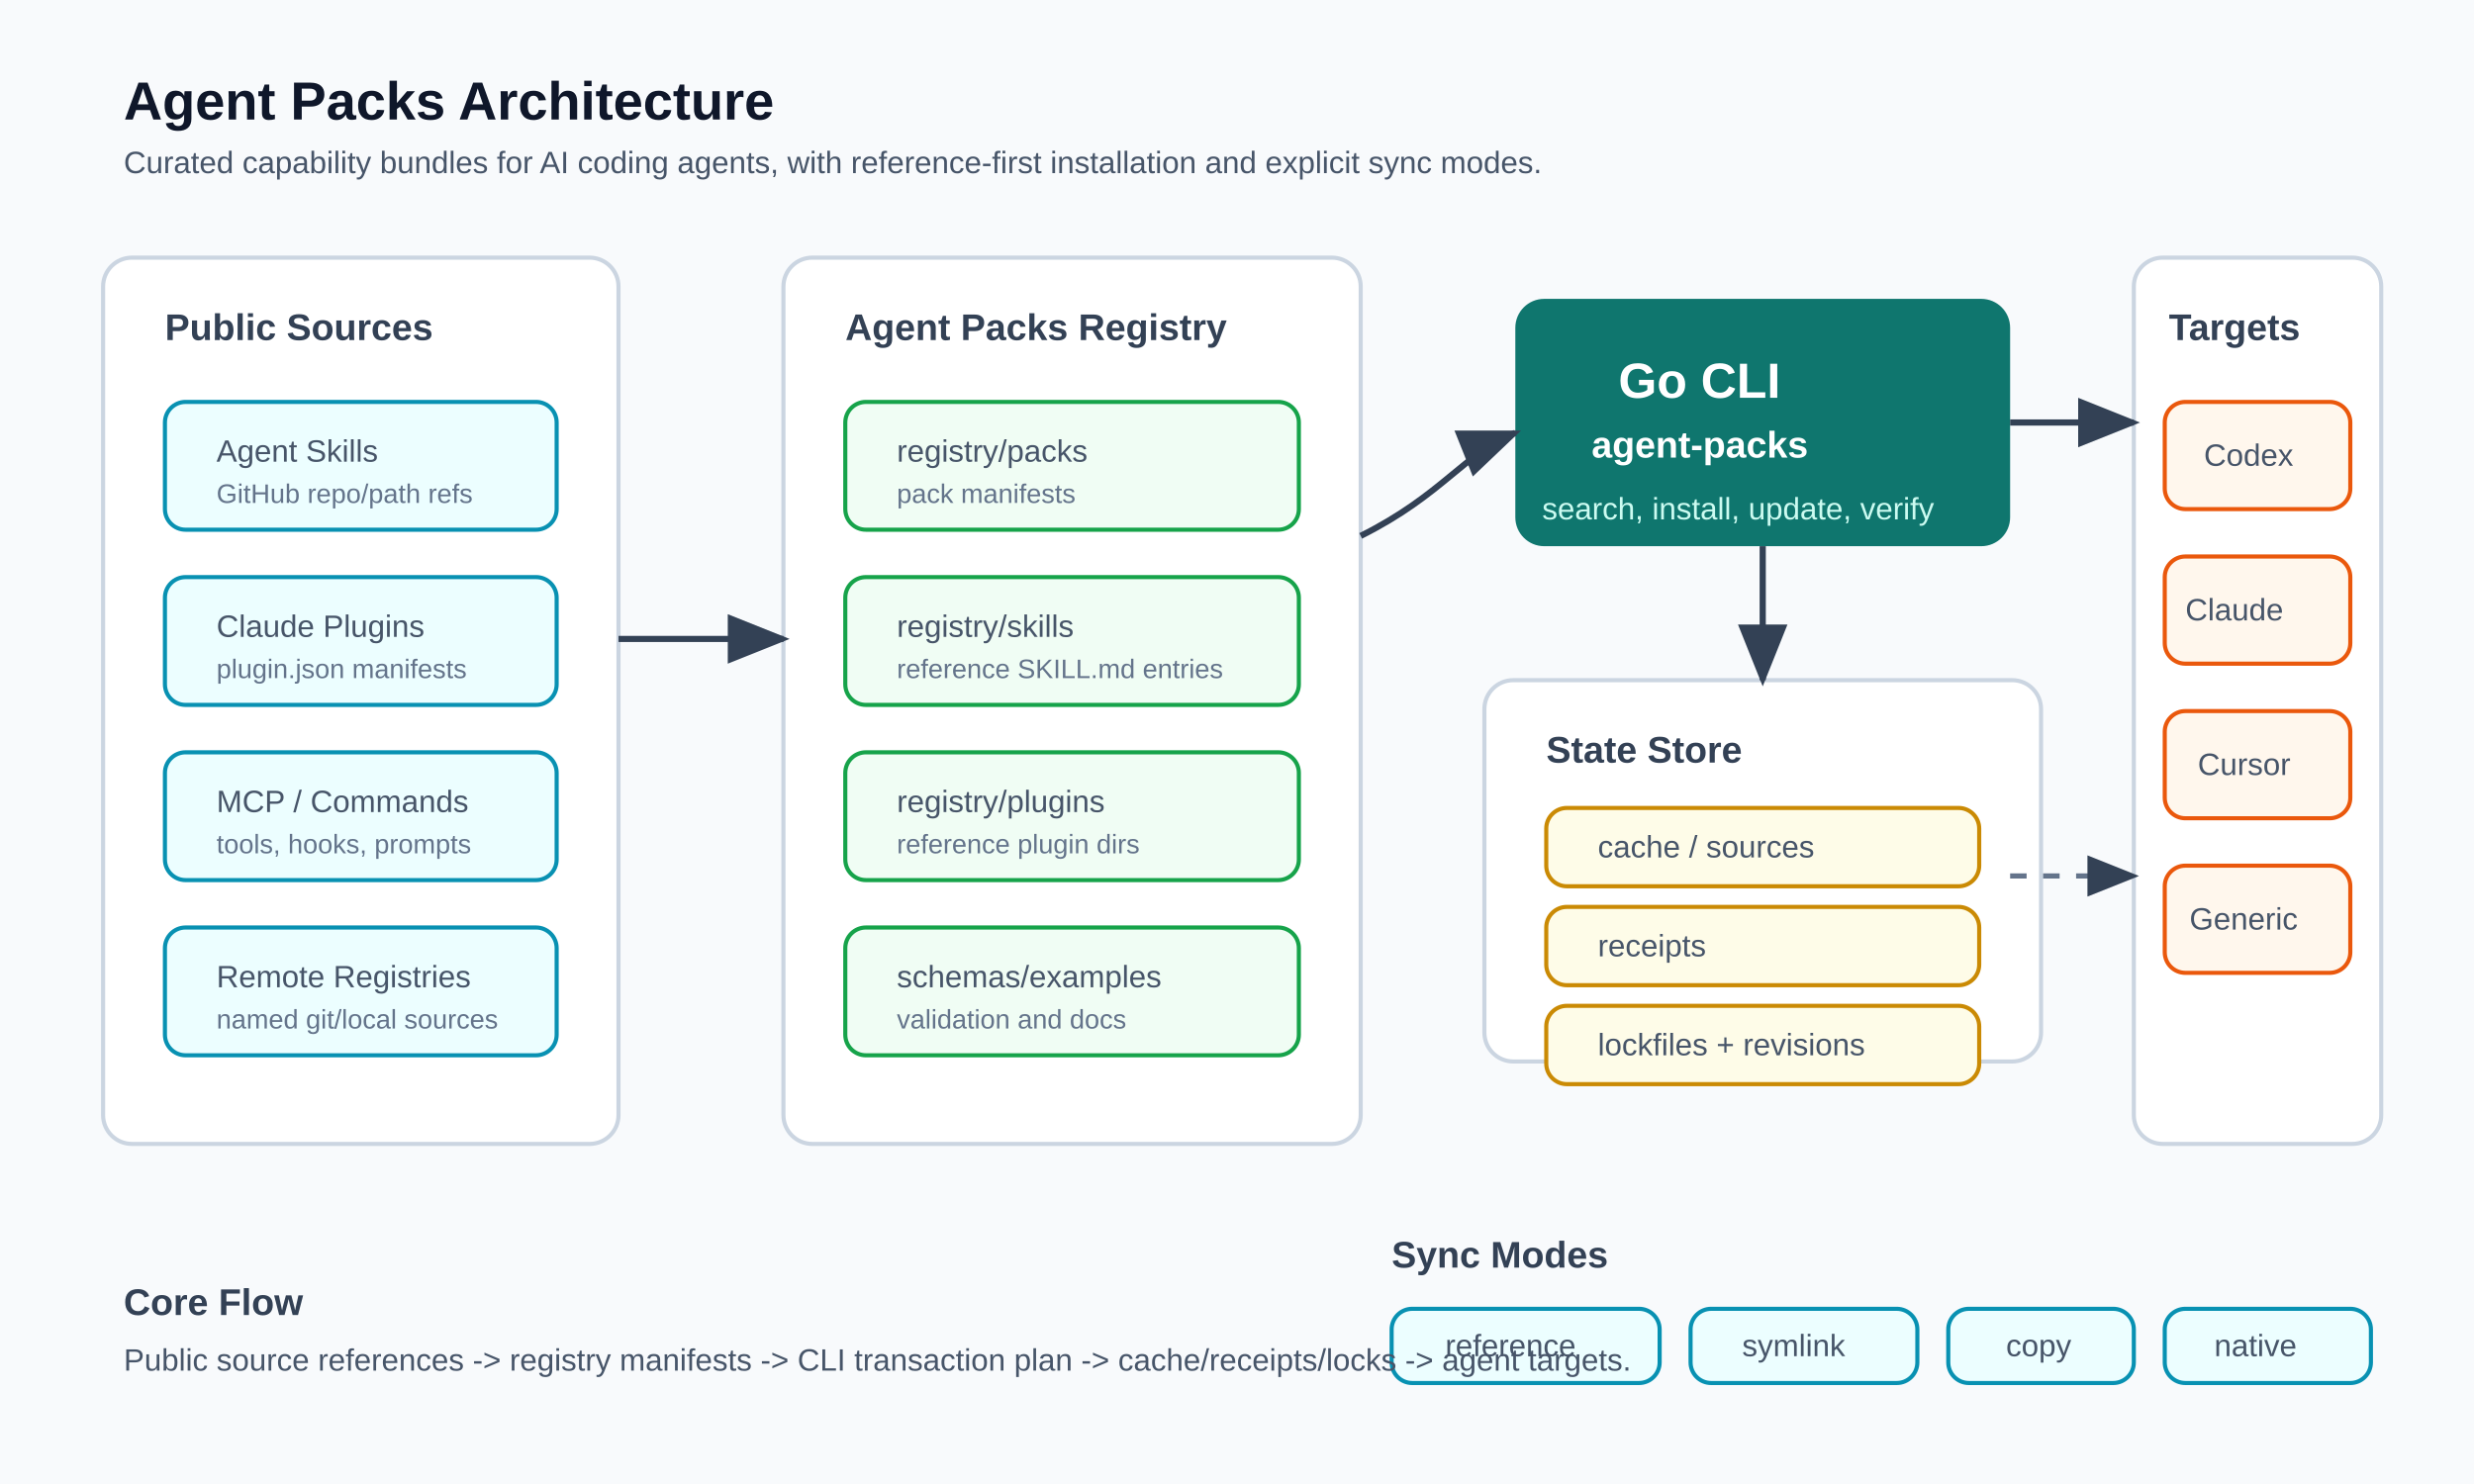
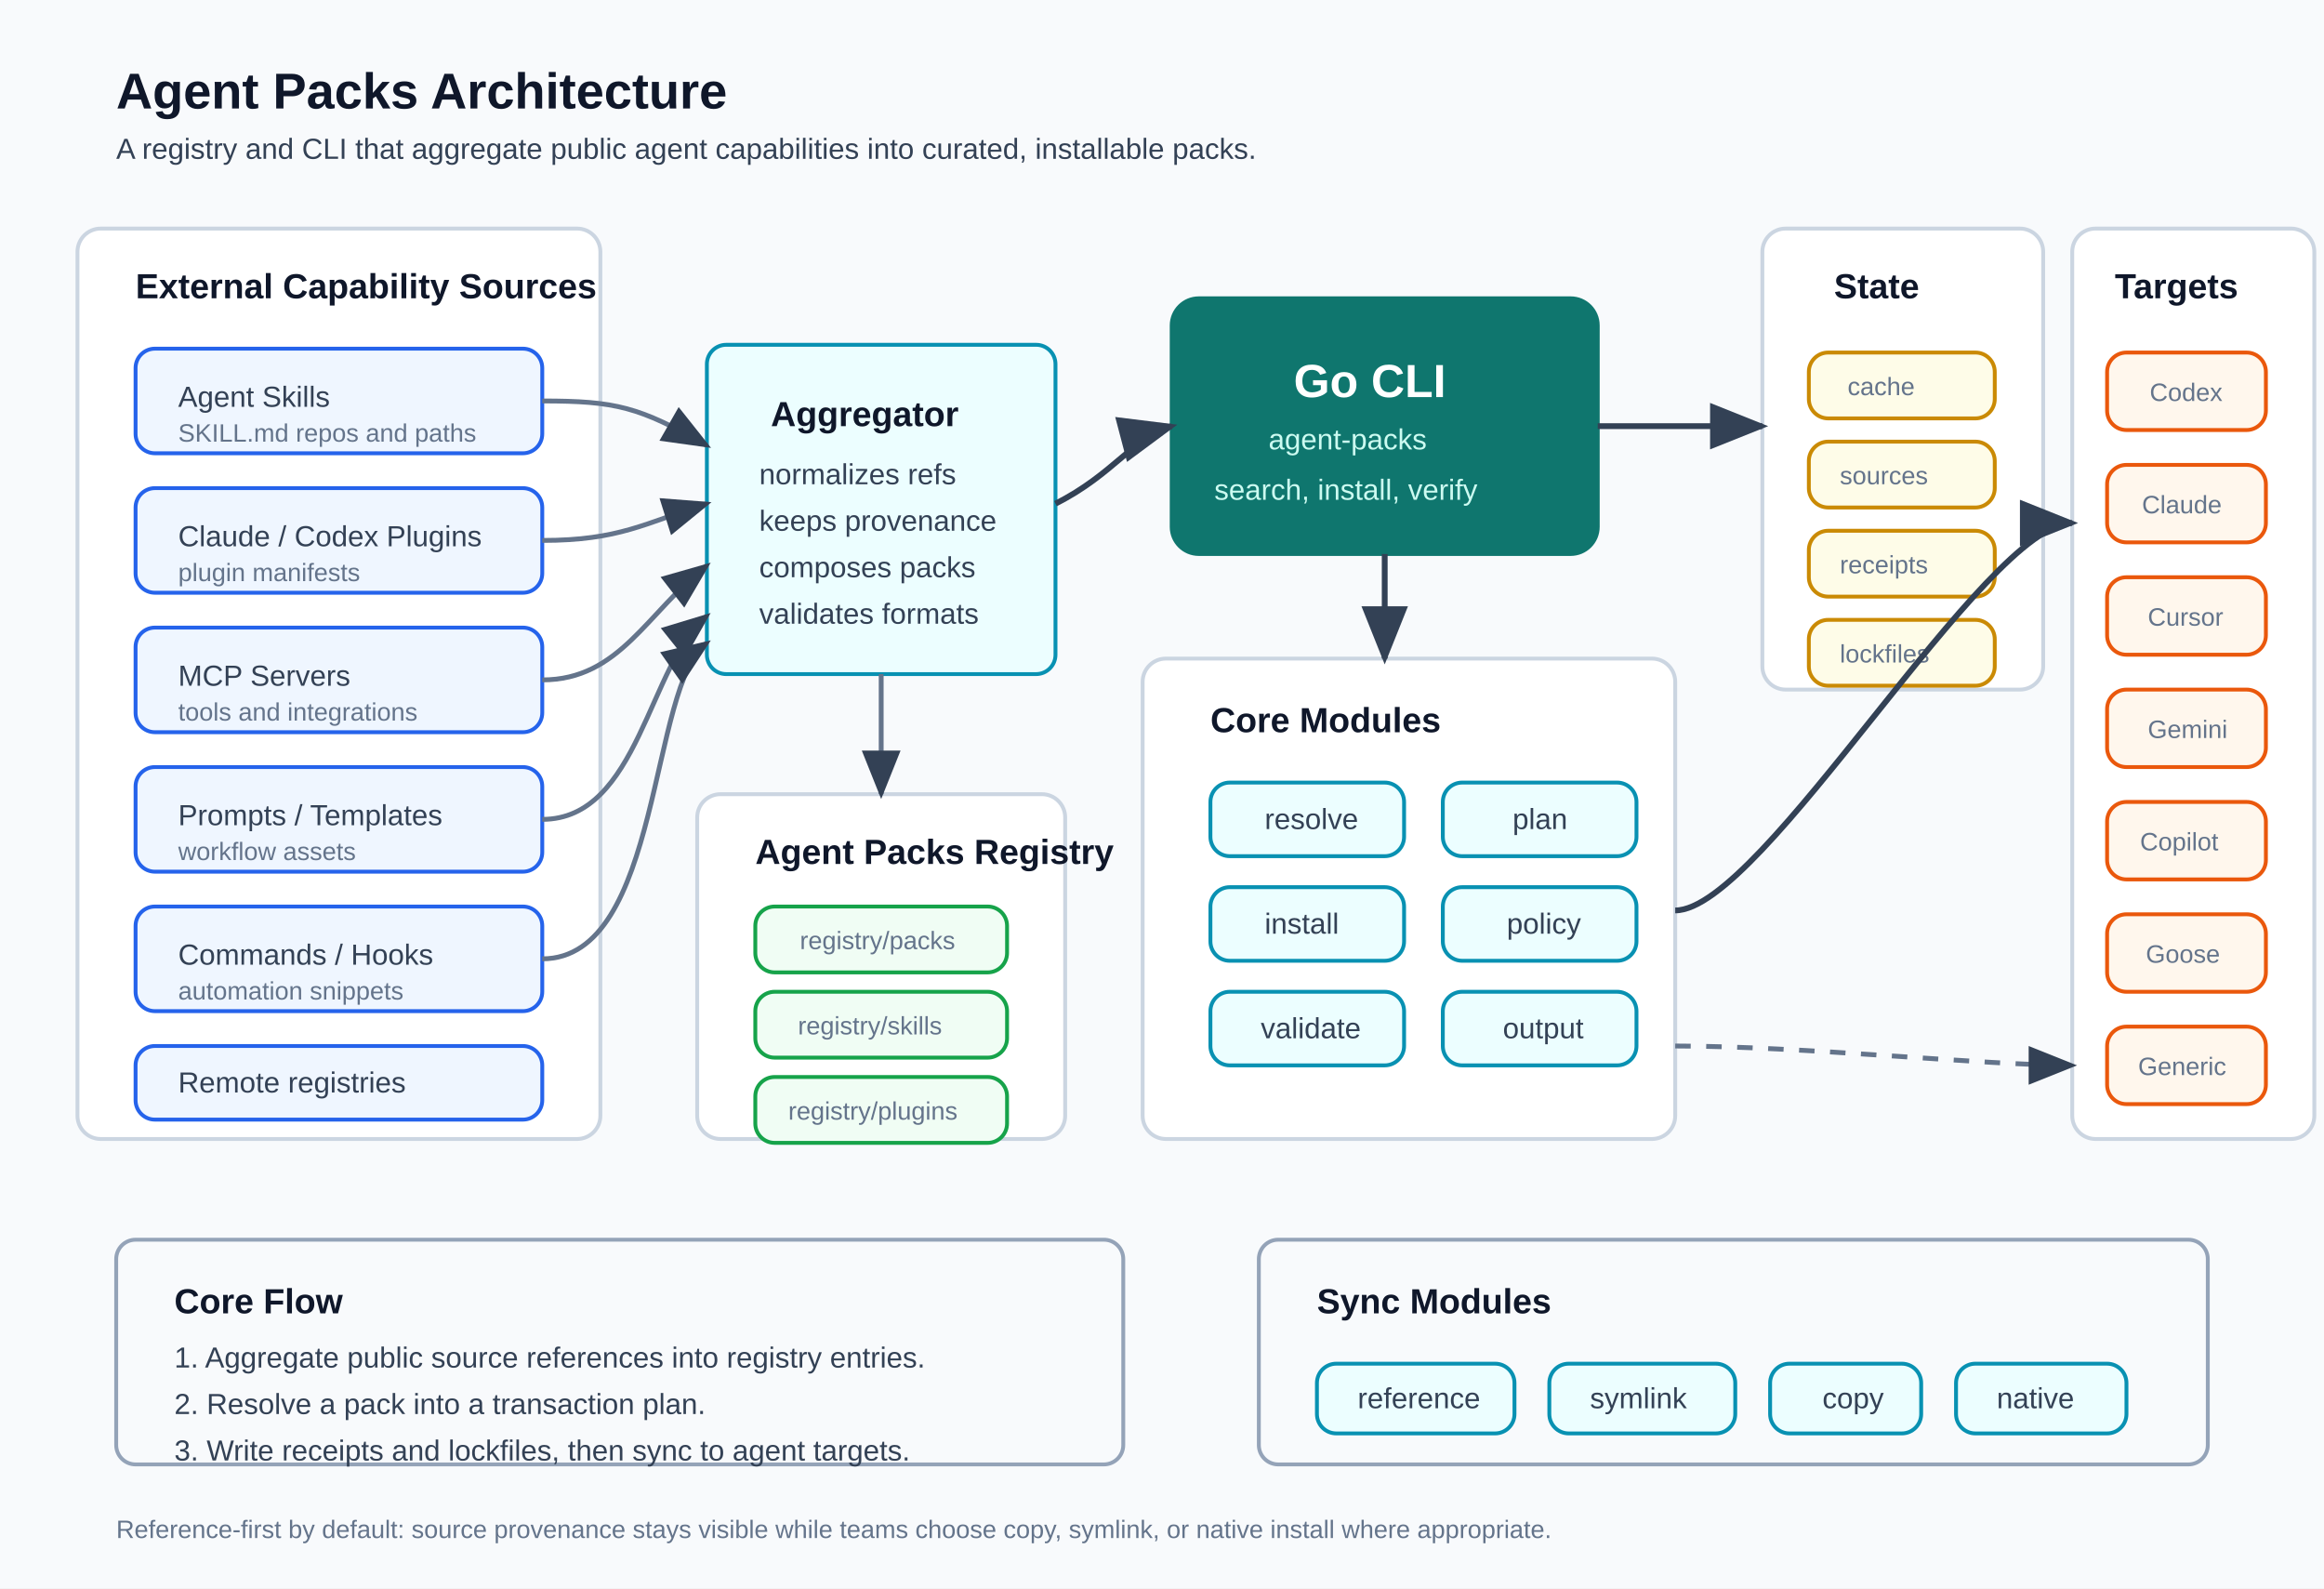
- <svg xmlns="http://www.w3.org/2000/svg" width="1200" height="720" viewBox="0 0 1200 720" role="img" aria-labelledby="title desc">
+ <svg xmlns="http://www.w3.org/2000/svg" width="1200" height="820" viewBox="0 0 1200 820" role="img" aria-labelledby="title desc">
  <defs>
    <style>
      .bg { fill: #f8fafc; }
-       .panel { fill: #ffffff; stroke: #cbd5e1; stroke-width: 2; rx: 14; }
-       .primary { fill: #0f766e; }
-       .primaryText { fill: #ffffff; font: 700 24px Arial, sans-serif; }
+       .panel { fill: #ffffff; stroke: #cbd5e1; stroke-width: 2; rx: 12; }
+       .source { fill: #eff6ff; stroke: #2563eb; stroke-width: 2; rx: 10; }
+       .registry { fill: #f0fdf4; stroke: #16a34a; stroke-width: 2; rx: 10; }
+       .cli { fill: #0f766e; stroke: #0f766e; stroke-width: 2; rx: 14; }
+       .state { fill: #fefce8; stroke: #ca8a04; stroke-width: 2; rx: 10; }
+       .target { fill: #fff7ed; stroke: #ea580c; stroke-width: 2; rx: 10; }
+       .module { fill: #ecfeff; stroke: #0891b2; stroke-width: 2; rx: 10; }
+       .flow { fill: #f8fafc; stroke: #94a3b8; stroke-width: 2; rx: 10; }
      .title { fill: #0f172a; font: 700 26px Arial, sans-serif; }
-       .label { fill: #334155; font: 600 18px Arial, sans-serif; }
-       .small { fill: #475569; font: 15px Arial, sans-serif; }
+       .label { fill: #0f172a; font: 700 18px Arial, sans-serif; }
+       .small { fill: #334155; font: 15px Arial, sans-serif; }
      .tiny { fill: #64748b; font: 13px Arial, sans-serif; }
-       .box { fill: #ecfeff; stroke: #0891b2; stroke-width: 2; rx: 10; }
-       .store { fill: #f0fdf4; stroke: #16a34a; stroke-width: 2; rx: 10; }
-       .target { fill: #fff7ed; stroke: #ea580c; stroke-width: 2; rx: 10; }
-       .warn { fill: #fefce8; stroke: #ca8a04; stroke-width: 2; rx: 10; }
+       .whiteTitle { fill: #ffffff; font: 700 24px Arial, sans-serif; }
+       .whiteSmall { fill: #ccfbf1; font: 15px Arial, sans-serif; }
      .arrow { stroke: #334155; stroke-width: 3; fill: none; marker-end: url(#arrowhead); }
+       .softArrow { stroke: #64748b; stroke-width: 2.5; fill: none; marker-end: url(#arrowhead); }
      .dash { stroke: #64748b; stroke-width: 2.5; stroke-dasharray: 8 8; fill: none; marker-end: url(#arrowhead); }
    </style>
    <marker id="arrowhead" markerWidth="10" markerHeight="8" refX="9" refY="4" orient="auto">
      <path d="M0,0 L10,4 L0,8 Z" fill="#334155" />
    </marker>
  </defs>
-   <rect class="bg" width="1200" height="720" />
-   <text x="60" y="58" class="title">Agent Packs Architecture</text>
-   <text x="60" y="84" class="small">Curated capability bundles for AI coding agents, with reference-first installation and explicit sync modes.</text>
-   <rect x="50" y="125" width="250" height="430" class="panel" />
-   <text x="80" y="165" class="label">Public Sources</text>
-   <rect x="80" y="195" width="190" height="62" class="box" />
-   <text x="105" y="224" class="small">Agent Skills</text>
-   <text x="105" y="244" class="tiny">GitHub repo/path refs</text>
-   <rect x="80" y="280" width="190" height="62" class="box" />
-   <text x="105" y="309" class="small">Claude Plugins</text>
-   <text x="105" y="329" class="tiny">plugin.json manifests</text>
-   <rect x="80" y="365" width="190" height="62" class="box" />
-   <text x="105" y="394" class="small">MCP / Commands</text>
-   <text x="105" y="414" class="tiny">tools, hooks, prompts</text>
-   <rect x="80" y="450" width="190" height="62" class="box" />
-   <text x="105" y="479" class="small">Remote Registries</text>
-   <text x="105" y="499" class="tiny">named git/local sources</text>
-   <rect x="380" y="125" width="280" height="430" class="panel" />
-   <text x="410" y="165" class="label">Agent Packs Registry</text>
-   <rect x="410" y="195" width="220" height="62" class="store" />
-   <text x="435" y="224" class="small">registry/packs</text>
-   <text x="435" y="244" class="tiny">pack manifests</text>
-   <rect x="410" y="280" width="220" height="62" class="store" />
-   <text x="435" y="309" class="small">registry/skills</text>
-   <text x="435" y="329" class="tiny">reference SKILL.md entries</text>
-   <rect x="410" y="365" width="220" height="62" class="store" />
-   <text x="435" y="394" class="small">registry/plugins</text>
-   <text x="435" y="414" class="tiny">reference plugin dirs</text>
-   <rect x="410" y="450" width="220" height="62" class="store" />
-   <text x="435" y="479" class="small">schemas/examples</text>
-   <text x="435" y="499" class="tiny">validation and docs</text>
-   <rect x="735" y="145" width="240" height="120" class="primary" rx="14" />
-   <text x="785" y="193" class="primaryText">Go CLI</text>
-   <text x="772" y="222" class="primaryText" style="font-size:18px">agent-packs</text>
-   <text x="748" y="252" class="small" style="fill:#ccfbf1">search, install, update, verify</text>
-   <rect x="720" y="330" width="270" height="185" class="panel" />
-   <text x="750" y="370" class="label">State Store</text>
-   <rect x="750" y="392" width="210" height="38" class="warn" />
-   <text x="775" y="416" class="small">cache / sources</text>
-   <rect x="750" y="440" width="210" height="38" class="warn" />
-   <text x="775" y="464" class="small">receipts</text>
-   <rect x="750" y="488" width="210" height="38" class="warn" />
-   <text x="775" y="512" class="small">lockfiles + revisions</text>
-   <rect x="1035" y="125" width="120" height="430" class="panel" />
-   <text x="1052" y="165" class="label">Targets</text>
-   <rect x="1050" y="195" width="90" height="52" class="target" />
-   <text x="1069" y="226" class="small">Codex</text>
-   <rect x="1050" y="270" width="90" height="52" class="target" />
-   <text x="1060" y="301" class="small">Claude</text>
-   <rect x="1050" y="345" width="90" height="52" class="target" />
-   <text x="1066" y="376" class="small">Cursor</text>
-   <rect x="1050" y="420" width="90" height="52" class="target" />
-   <text x="1062" y="451" class="small">Generic</text>
-   <path class="arrow" d="M300 310 C330 310, 345 310, 380 310" />
-   <path class="arrow" d="M660 260 C700 240, 710 220, 735 210" />
-   <path class="arrow" d="M855 265 L855 330" />
-   <path class="arrow" d="M975 205 C1002 205, 1010 205, 1035 205" />
-   <path class="dash" d="M975 425 C1005 425, 1014 425, 1035 425" />
-   <text x="675" y="615" class="label">Sync Modes</text>
-   <rect x="675" y="635" width="130" height="36" class="box" />
-   <text x="701" y="658" class="small">reference</text>
-   <rect x="820" y="635" width="110" height="36" class="box" />
-   <text x="845" y="658" class="small">symlink</text>
-   <rect x="945" y="635" width="90" height="36" class="box" />
-   <text x="973" y="658" class="small">copy</text>
-   <rect x="1050" y="635" width="100" height="36" class="box" />
-   <text x="1074" y="658" class="small">native</text>
-   <text x="60" y="638" class="label">Core Flow</text>
-   <text x="60" y="665" class="small">Public source references -&gt; registry manifests -&gt; CLI transaction plan -&gt; cache/receipts/locks -&gt; agent targets.</text>
+   <rect class="bg" width="1200" height="820" />
+   <text x="60" y="56" class="title">Agent Packs Architecture</text>
+   <text x="60" y="82" class="small">A registry and CLI that aggregate public agent capabilities into curated, installable packs.</text>
+   <rect x="40" y="118" width="270" height="470" class="panel" />
+   <text x="70" y="154" class="label">External Capability Sources</text>
+   <rect x="70" y="180" width="210" height="54" class="source" />
+   <text x="92" y="210" class="small">Agent Skills</text>
+   <text x="92" y="228" class="tiny">SKILL.md repos and paths</text>
+   <rect x="70" y="252" width="210" height="54" class="source" />
+   <text x="92" y="282" class="small">Claude / Codex Plugins</text>
+   <text x="92" y="300" class="tiny">plugin manifests</text>
+   <rect x="70" y="324" width="210" height="54" class="source" />
+   <text x="92" y="354" class="small">MCP Servers</text>
+   <text x="92" y="372" class="tiny">tools and integrations</text>
+   <rect x="70" y="396" width="210" height="54" class="source" />
+   <text x="92" y="426" class="small">Prompts / Templates</text>
+   <text x="92" y="444" class="tiny">workflow assets</text>
+   <rect x="70" y="468" width="210" height="54" class="source" />
+   <text x="92" y="498" class="small">Commands / Hooks</text>
+   <text x="92" y="516" class="tiny">automation snippets</text>
+   <rect x="70" y="540" width="210" height="38" class="source" />
+   <text x="92" y="564" class="small">Remote registries</text>
+   <rect x="365" y="178" width="180" height="170" class="module" />
+   <text x="398" y="220" class="label">Aggregator</text>
+   <text x="392" y="250" class="small">normalizes refs</text>
+   <text x="392" y="274" class="small">keeps provenance</text>
+   <text x="392" y="298" class="small">composes packs</text>
+   <text x="392" y="322" class="small">validates formats</text>
+   <rect x="360" y="410" width="190" height="178" class="panel" />
+   <text x="390" y="446" class="label">Agent Packs Registry</text>
+   <rect x="390" y="468" width="130" height="34" class="registry" />
+   <text x="413" y="490" class="tiny">registry/packs</text>
+   <rect x="390" y="512" width="130" height="34" class="registry" />
+   <text x="412" y="534" class="tiny">registry/skills</text>
+   <rect x="390" y="556" width="130" height="34" class="registry" />
+   <text x="407" y="578" class="tiny">registry/plugins</text>
+   <rect x="605" y="154" width="220" height="132" class="cli" />
+   <text x="668" y="205" class="whiteTitle">Go CLI</text>
+   <text x="655" y="232" class="whiteSmall">agent-packs</text>
+   <text x="627" y="258" class="whiteSmall">search, install, verify</text>
+   <rect x="590" y="340" width="275" height="248" class="panel" />
+   <text x="625" y="378" class="label">Core Modules</text>
+   <rect x="625" y="404" width="100" height="38" class="module" />
+   <text x="653" y="428" class="small">resolve</text>
+   <rect x="745" y="404" width="100" height="38" class="module" />
+   <text x="781" y="428" class="small">plan</text>
+   <rect x="625" y="458" width="100" height="38" class="module" />
+   <text x="653" y="482" class="small">install</text>
+   <rect x="745" y="458" width="100" height="38" class="module" />
+   <text x="778" y="482" class="small">policy</text>
+   <rect x="625" y="512" width="100" height="38" class="module" />
+   <text x="651" y="536" class="small">validate</text>
+   <rect x="745" y="512" width="100" height="38" class="module" />
+   <text x="776" y="536" class="small">output</text>
+   <rect x="910" y="118" width="145" height="238" class="panel" />
+   <text x="947" y="154" class="label">State</text>
+   <rect x="934" y="182" width="96" height="34" class="state" />
+   <text x="954" y="204" class="tiny">cache</text>
+   <rect x="934" y="228" width="96" height="34" class="state" />
+   <text x="950" y="250" class="tiny">sources</text>
+   <rect x="934" y="274" width="96" height="34" class="state" />
+   <text x="950" y="296" class="tiny">receipts</text>
+   <rect x="934" y="320" width="96" height="34" class="state" />
+   <text x="950" y="342" class="tiny">lockfiles</text>
+   <rect x="1070" y="118" width="125" height="470" class="panel" />
+   <text x="1092" y="154" class="label">Targets</text>
+   <rect x="1088" y="182" width="82" height="40" class="target" />
+   <text x="1110" y="207" class="tiny">Codex</text>
+   <rect x="1088" y="240" width="82" height="40" class="target" />
+   <text x="1106" y="265" class="tiny">Claude</text>
+   <rect x="1088" y="298" width="82" height="40" class="target" />
+   <text x="1109" y="323" class="tiny">Cursor</text>
+   <rect x="1088" y="356" width="82" height="40" class="target" />
+   <text x="1109" y="381" class="tiny">Gemini</text>
+   <rect x="1088" y="414" width="82" height="40" class="target" />
+   <text x="1105" y="439" class="tiny">Copilot</text>
+   <rect x="1088" y="472" width="82" height="40" class="target" />
+   <text x="1108" y="497" class="tiny">Goose</text>
+   <rect x="1088" y="530" width="82" height="40" class="target" />
+   <text x="1104" y="555" class="tiny">Generic</text>
+   <path class="softArrow" d="M280 207 C318 207, 330 210, 365 230" />
+   <path class="softArrow" d="M280 279 C320 279, 333 270, 365 260" />
+   <path class="softArrow" d="M280 351 C320 351, 334 316, 365 292" />
+   <path class="softArrow" d="M280 423 C330 423, 335 342, 365 318" />
+   <path class="softArrow" d="M280 495 C342 495, 335 353, 365 332" />
+   <path class="softArrow" d="M455 348 L455 410" />
+   <path class="arrow" d="M545 260 C575 245, 586 225, 605 220" />
+   <path class="arrow" d="M715 286 L715 340" />
+   <path class="arrow" d="M825 220 C870 220, 882 220, 910 220" />
+   <path class="arrow" d="M865 470 C910 470, 1025 270, 1070 270" />
+   <path class="dash" d="M865 540 C930 540, 1025 550, 1070 550" />
+   <rect x="60" y="640" width="520" height="116" class="flow" />
+   <text x="90" y="678" class="label">Core Flow</text>
+   <text x="90" y="706" class="small">1. Aggregate public source references into registry entries.</text>
+   <text x="90" y="730" class="small">2. Resolve a pack into a transaction plan.</text>
+   <text x="90" y="754" class="small">3. Write receipts and lockfiles, then sync to agent targets.</text>
+   <rect x="650" y="640" width="490" height="116" class="flow" />
+   <text x="680" y="678" class="label">Sync Modules</text>
+   <rect x="680" y="704" width="102" height="36" class="module" />
+   <text x="701" y="727" class="small">reference</text>
+   <rect x="800" y="704" width="96" height="36" class="module" />
+   <text x="821" y="727" class="small">symlink</text>
+   <rect x="914" y="704" width="78" height="36" class="module" />
+   <text x="941" y="727" class="small">copy</text>
+   <rect x="1010" y="704" width="88" height="36" class="module" />
+   <text x="1031" y="727" class="small">native</text>
+   <text x="60" y="794" class="tiny">Reference-first by default: source provenance stays visible while teams choose copy, symlink, or native install where appropriate.</text>
</svg>
